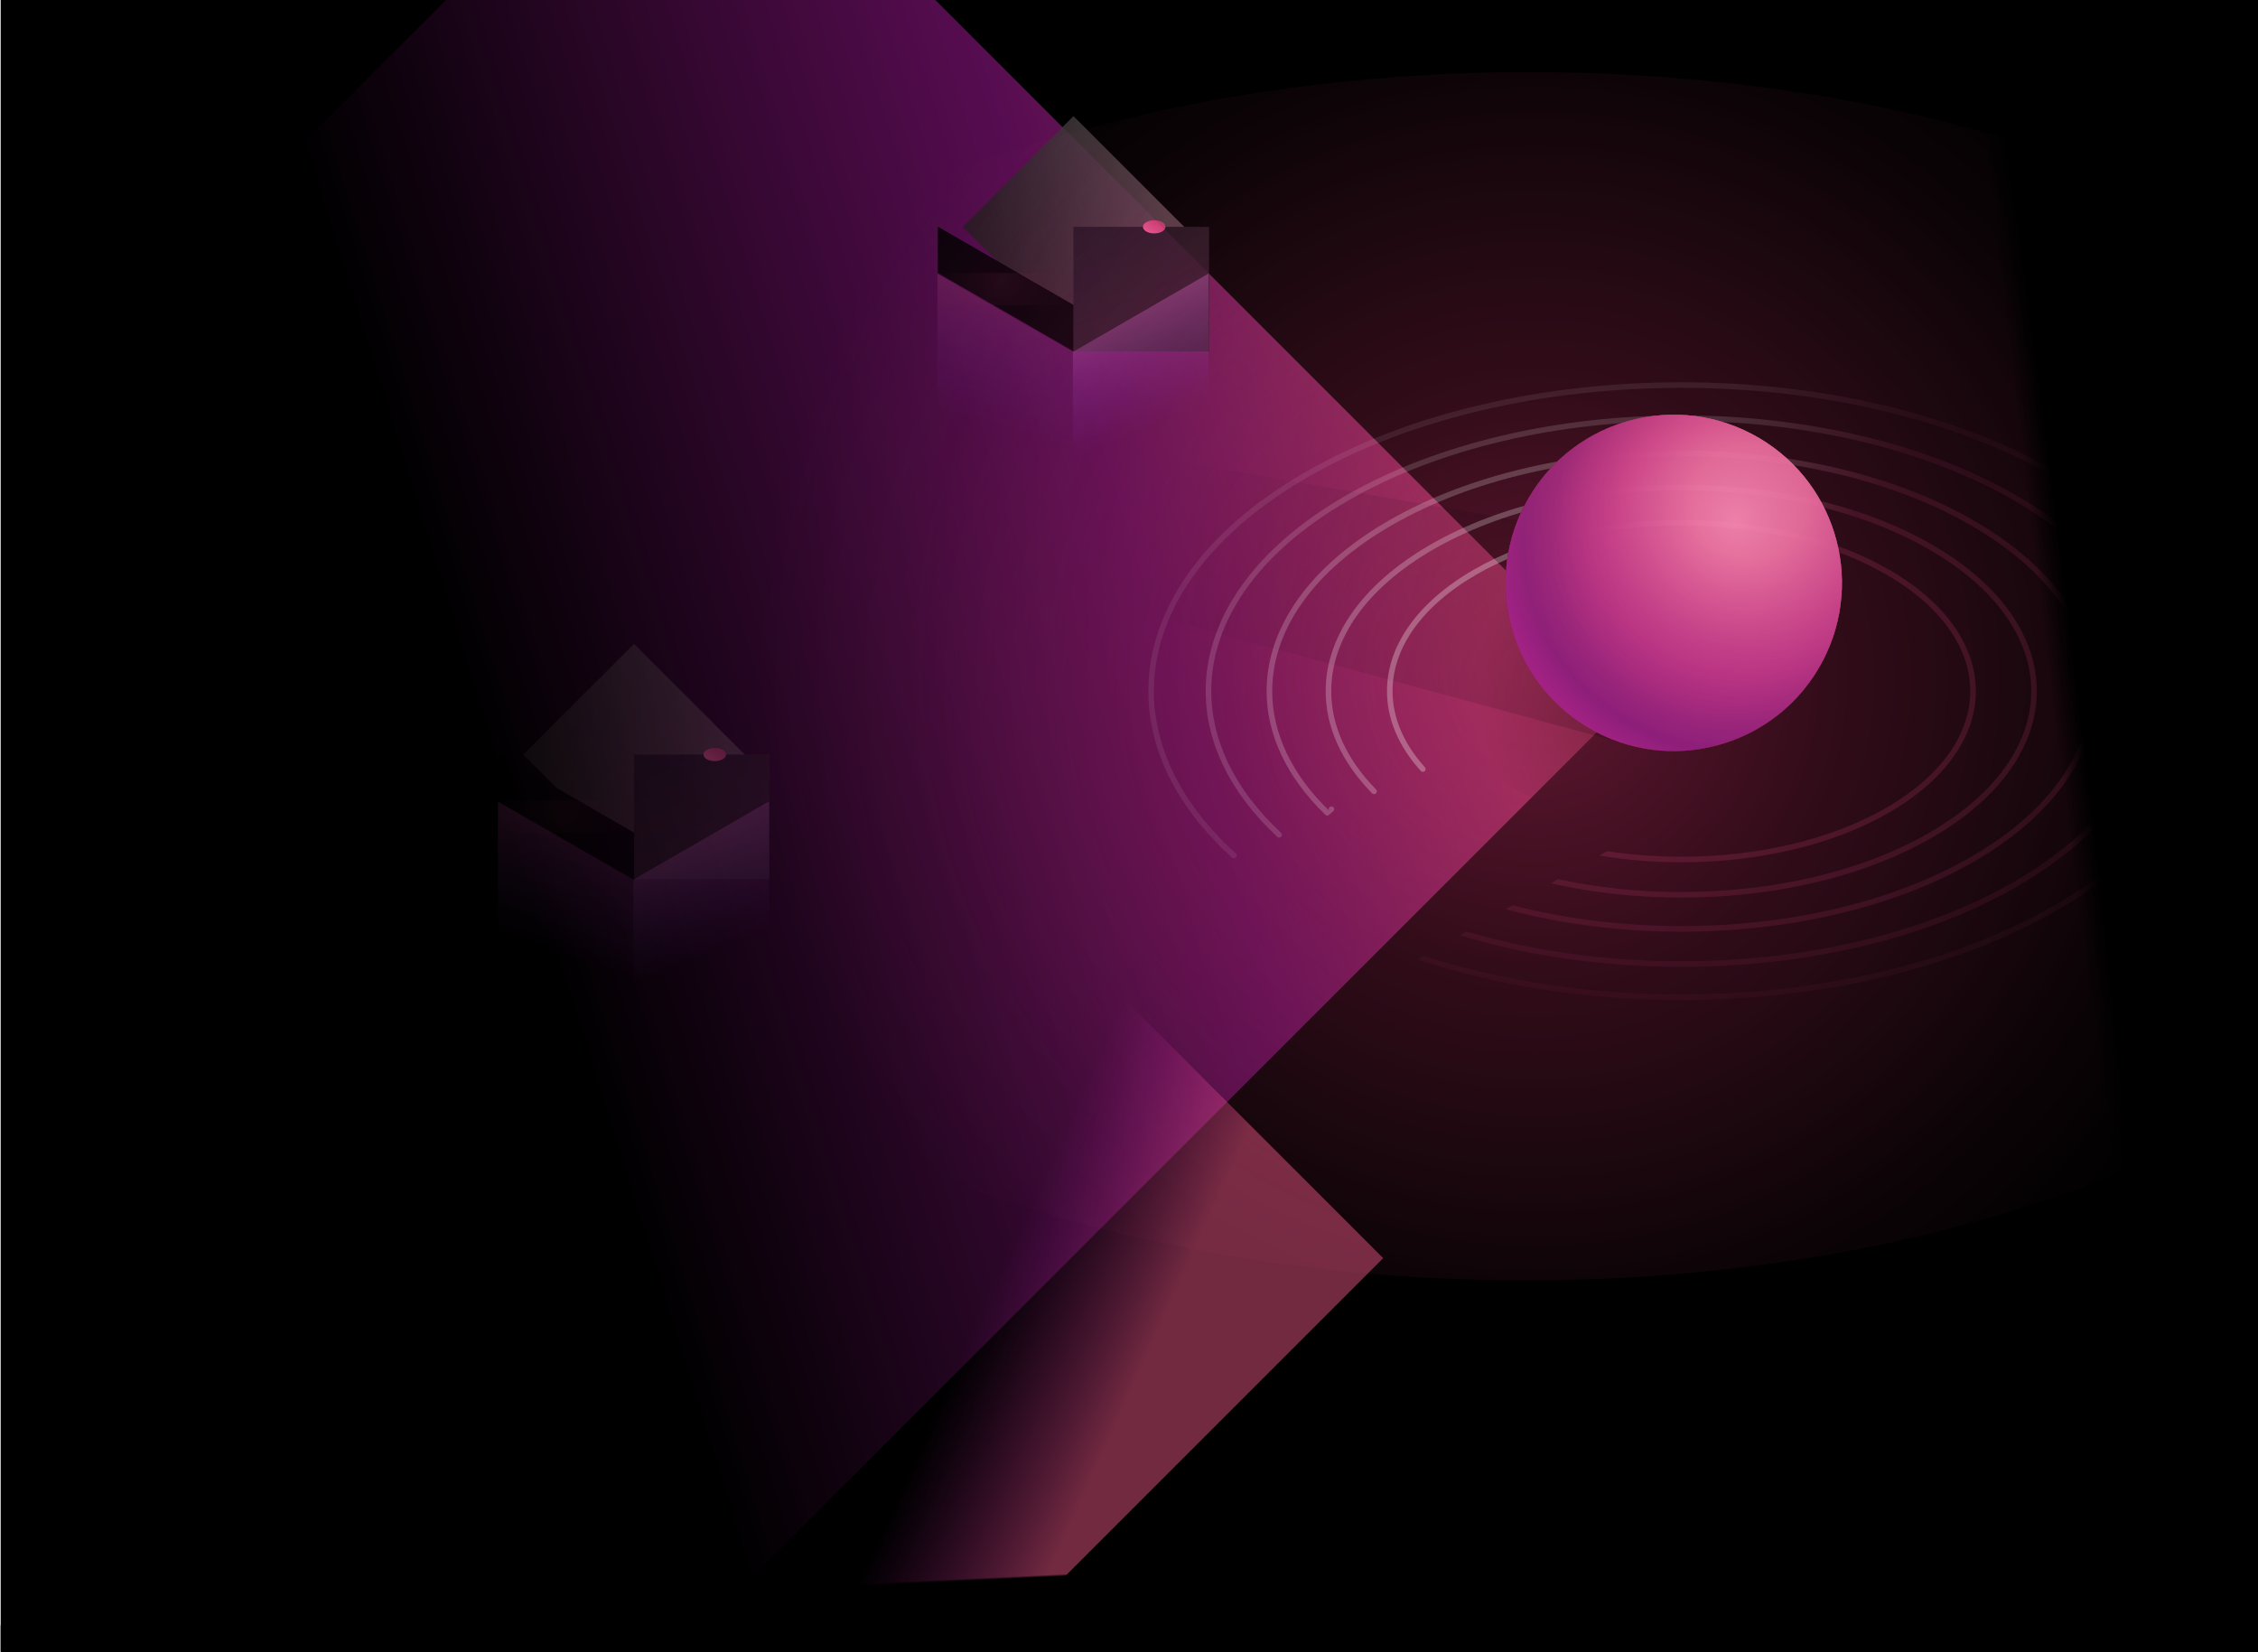
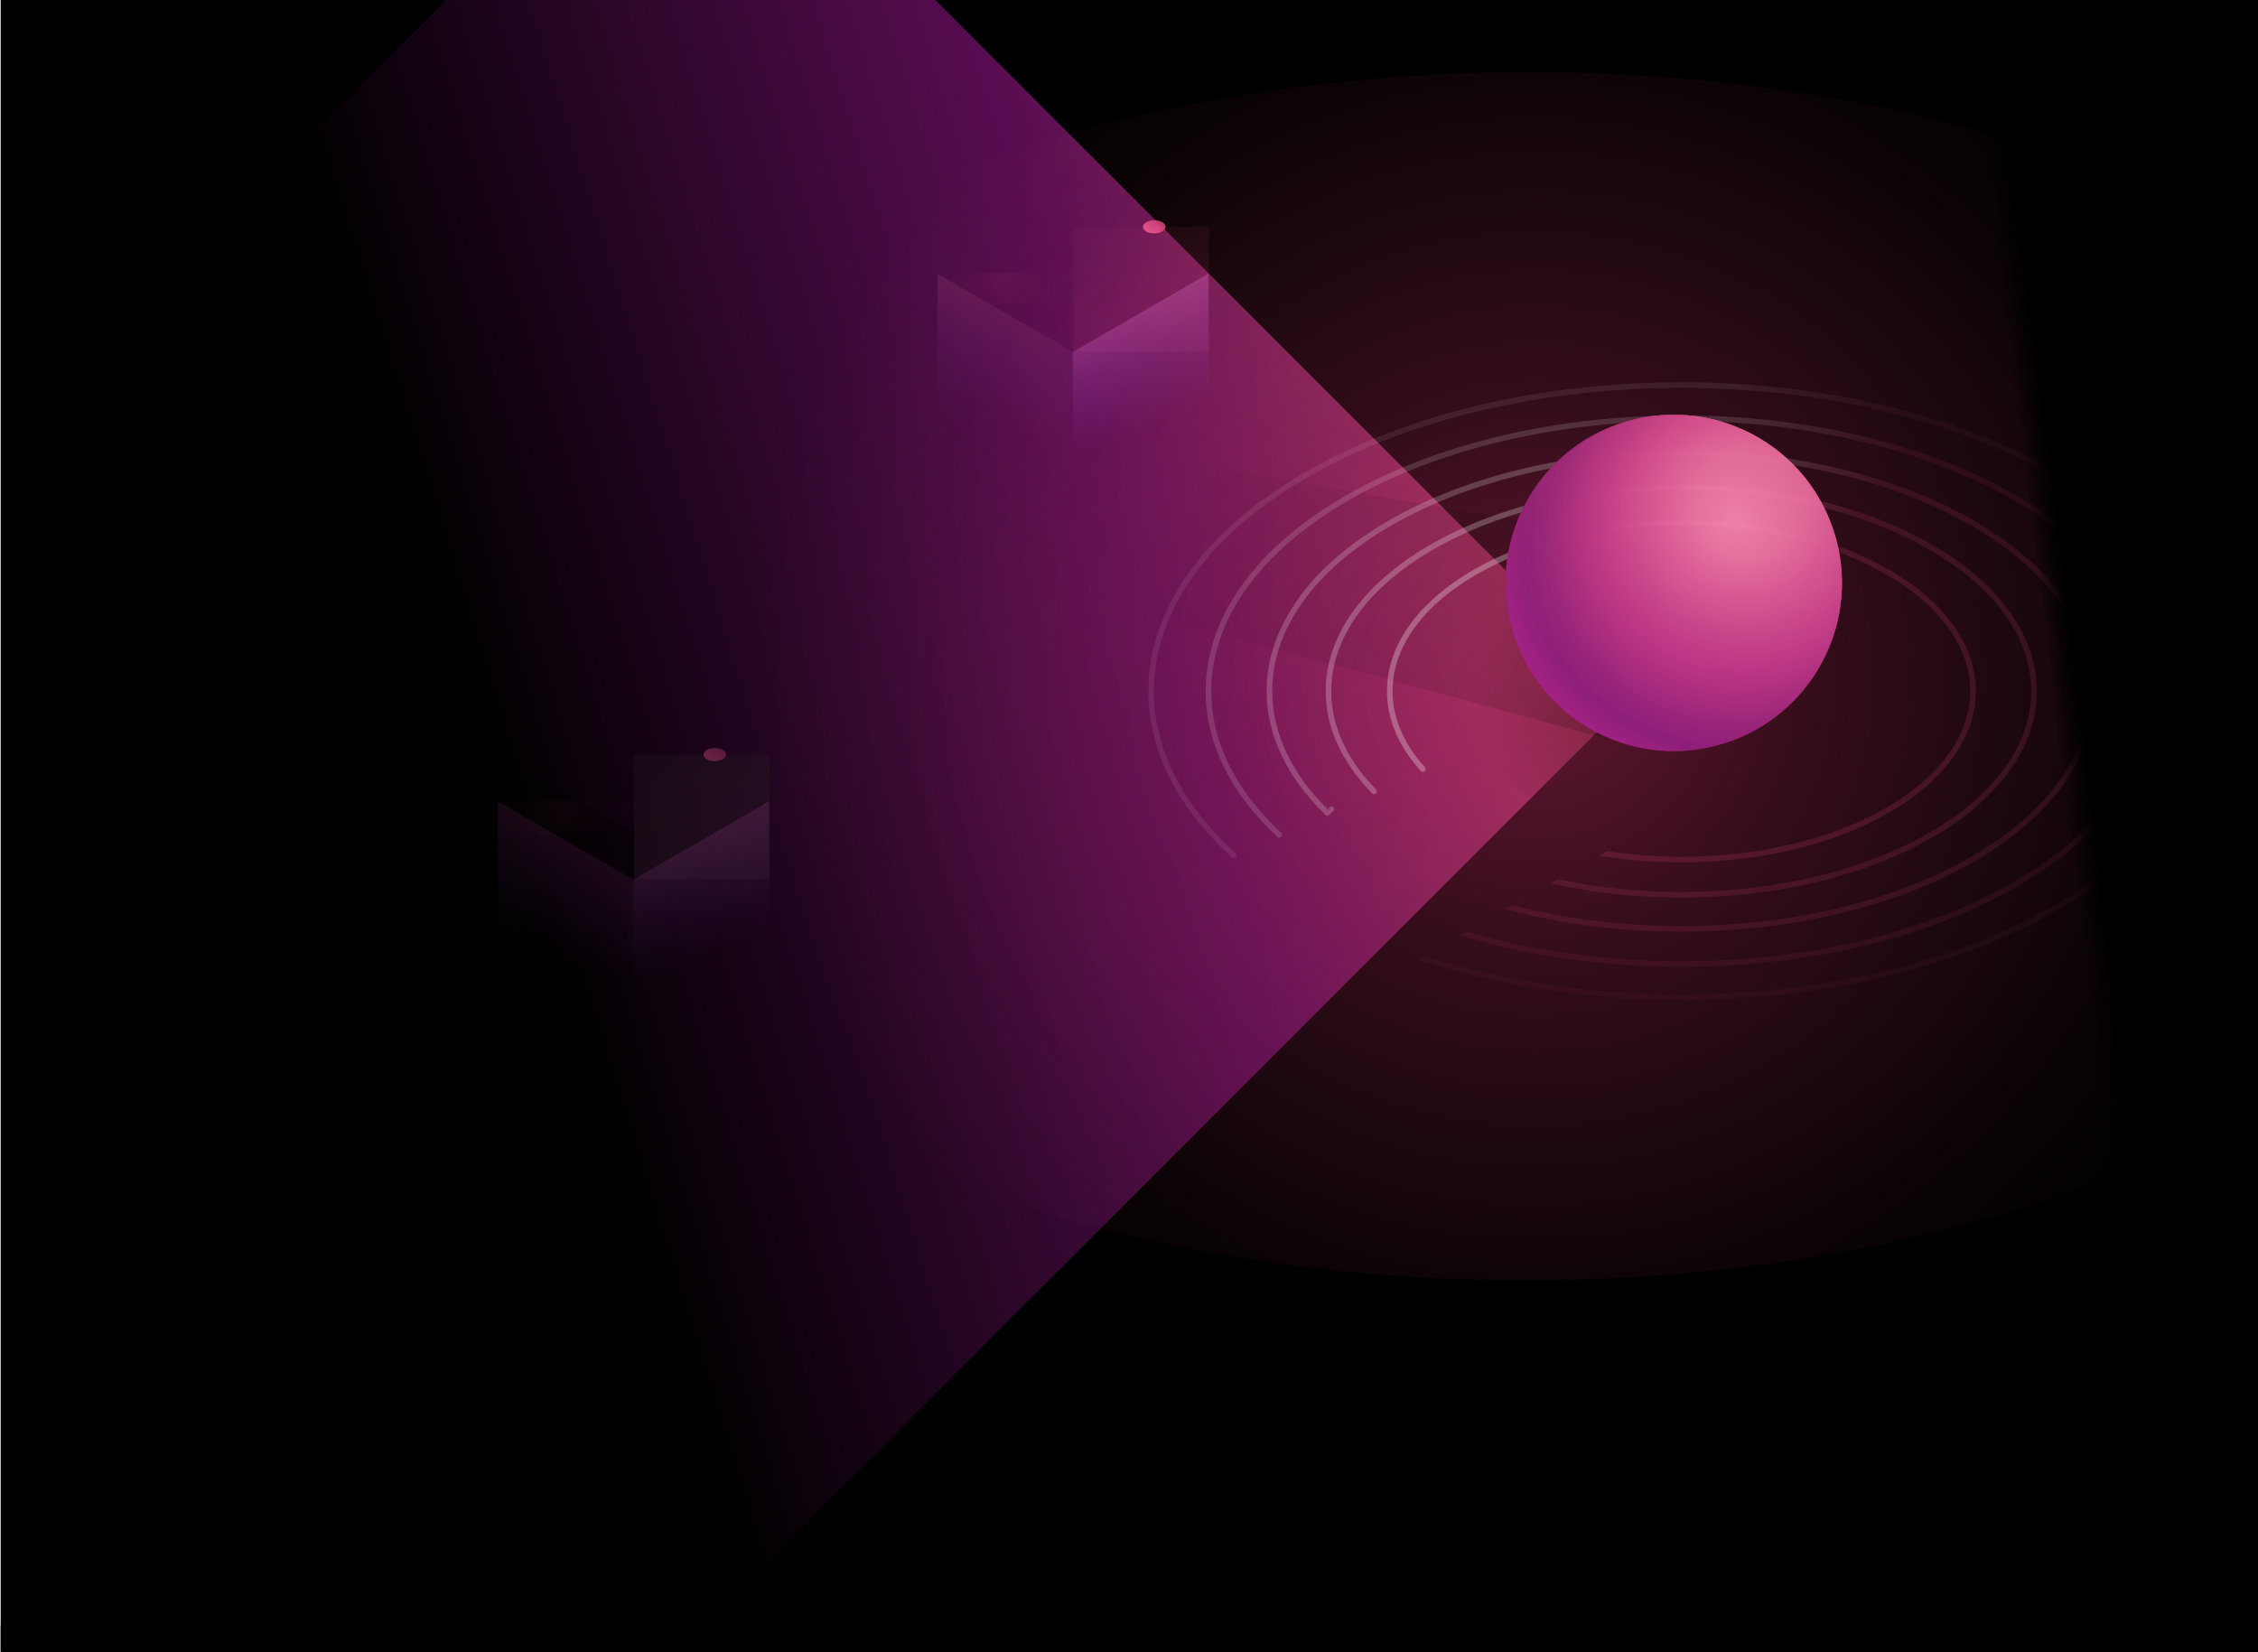
<svg xmlns="http://www.w3.org/2000/svg" width="812px" height="594px" viewBox="0 0 812 594" version="1.1">
  <defs>
    <linearGradient x1="-4.274%" y1="87.771%" x2="66.152%" y2="52.002%" id="linearGradient-1">
      <stop stop-color="#FF5E8F" stop-opacity="0.87" offset="0%" />
      <stop stop-color="#C21CB4" stop-opacity="0.64" offset="37.5%" />
      <stop stop-color="#C21CB4" stop-opacity="0" offset="100%" />
    </linearGradient>
-     <linearGradient x1="20.535%" y1="70.383%" x2="43.177%" y2="43.001%" id="linearGradient-2">
-       <stop stop-color="#FF5E8F" stop-opacity="0.64" offset="0%" />
-       <stop stop-color="#C21CB4" stop-opacity="0" offset="100%" />
-     </linearGradient>
-     <linearGradient x1="4.02%" y1="116.827%" x2="140.797%" y2="50.562%" id="linearGradient-3">
-       <stop stop-color="#4B4B4B" offset="0%" />
-       <stop stop-color="#3D3D3D" offset="23%" />
-       <stop stop-color="#212121" offset="73.2%" />
-       <stop stop-color="#161616" offset="100%" />
-     </linearGradient>
-     <linearGradient x1="64.595%" y1="98.874%" x2="118.643%" y2="-107.156%" id="linearGradient-4">
+     <radialGradient cx="53.778%" cy="80.509%" fx="53.778%" fy="80.509%" r="285.128%" gradientTransform="translate(0.537779,0.805087),scale(0.237499,1),rotate(177.555),translate(-0.537779,-0.805087)" id="radialGradient-2">
+       <stop stop-color="#DC477D" offset="0%" />
+       <stop stop-color="#000000" stop-opacity="0" offset="100%" />
+     </radialGradient>
+     <linearGradient x1="50.001%" y1="81.768%" x2="224.655%" y2="-250.918%" id="linearGradient-3">
      <stop stop-color="#DC477D" offset="0%" />
      <stop stop-color="#000000" stop-opacity="0" offset="100%" />
    </linearGradient>
-     <radialGradient cx="53.778%" cy="80.509%" fx="53.778%" fy="80.509%" r="285.128%" gradientTransform="translate(0.537779,0.805087),scale(0.237499,1),rotate(177.555),translate(-0.537779,-0.805087)" id="radialGradient-5">
-       <stop stop-color="#DC477D" offset="0%" />
-       <stop stop-color="#000000" stop-opacity="0" offset="100%" />
-     </radialGradient>
-     <linearGradient x1="57603.972%" y1="-21645.831%" x2="57856.775%" y2="-24679.811%" id="linearGradient-6">
+     <linearGradient x1="0%" y1="67.011%" x2="61.25%" y2="16.888%" id="linearGradient-4">
+       <stop stop-color="#FF6198" offset="0%" />
+       <stop stop-color="#DC477D" offset="100%" />
+     </linearGradient>
+     <linearGradient x1="52.059%" y1="-6.758%" x2="42.68%" y2="55.121%" id="linearGradient-5">
+       <stop stop-color="#7D2A52" offset="0%" />
+       <stop stop-color="#57197C" stop-opacity="0" offset="100%" />
+     </linearGradient>
+     <linearGradient x1="42.18%" y1="2.695%" x2="51.927%" y2="51.704%" id="linearGradient-6">
+       <stop stop-color="#D565AF" offset="0%" />
+       <stop stop-color="#762AC2" stop-opacity="0" offset="100%" />
+     </linearGradient>
+     <linearGradient x1="57603.972%" y1="-21645.831%" x2="57856.775%" y2="-24679.811%" id="linearGradient-7">
      <stop stop-color="#15161C" offset="1%" />
      <stop stop-color="#22252B" offset="100%" />
    </linearGradient>
-     <linearGradient x1="50.001%" y1="81.768%" x2="224.655%" y2="-250.918%" id="linearGradient-7">
-       <stop stop-color="#DC477D" offset="0%" />
-       <stop stop-color="#000000" stop-opacity="0" offset="100%" />
-     </linearGradient>
-     <linearGradient x1="0%" y1="67.011%" x2="61.25%" y2="16.888%" id="linearGradient-8">
+     <linearGradient x1="-3.50441841e-13%" y1="67.014%" x2="61.256%" y2="16.879%" id="linearGradient-8">
      <stop stop-color="#FF6198" offset="0%" />
      <stop stop-color="#DC477D" offset="100%" />
    </linearGradient>
-     <linearGradient x1="52.059%" y1="-6.758%" x2="42.68%" y2="55.121%" id="linearGradient-9">
+     <linearGradient x1="52.059%" y1="-6.758%" x2="42.679%" y2="55.121%" id="linearGradient-9">
      <stop stop-color="#7D2A52" offset="0%" />
      <stop stop-color="#57197C" stop-opacity="0" offset="100%" />
    </linearGradient>
    <linearGradient x1="42.18%" y1="2.695%" x2="51.927%" y2="51.704%" id="linearGradient-10">
      <stop stop-color="#D565AF" offset="0%" />
      <stop stop-color="#762AC2" stop-opacity="0" offset="100%" />
    </linearGradient>
-     <linearGradient x1="-3.50441841e-13%" y1="67.014%" x2="61.256%" y2="16.879%" id="linearGradient-11">
-       <stop stop-color="#FF6198" offset="0%" />
-       <stop stop-color="#DC477D" offset="100%" />
-     </linearGradient>
-     <linearGradient x1="52.059%" y1="-6.758%" x2="42.679%" y2="55.121%" id="linearGradient-12">
-       <stop stop-color="#7D2A52" offset="0%" />
-       <stop stop-color="#57197C" stop-opacity="0" offset="100%" />
-     </linearGradient>
-     <linearGradient x1="42.18%" y1="2.695%" x2="51.927%" y2="51.704%" id="linearGradient-13">
-       <stop stop-color="#D565AF" offset="0%" />
-       <stop stop-color="#762AC2" stop-opacity="0" offset="100%" />
-     </linearGradient>
-     <linearGradient x1="50.45%" y1="37.069%" x2="49.615%" y2="37.486%" id="linearGradient-14">
+     <linearGradient x1="50.45%" y1="37.069%" x2="49.615%" y2="37.486%" id="linearGradient-11">
      <stop stop-color="#000000" offset="0%" />
      <stop stop-color="#000000" stop-opacity="0" offset="100%" />
    </linearGradient>
-     <radialGradient cx="49.937%" cy="50.062%" fx="49.937%" fy="50.062%" r="85.727%" gradientTransform="translate(0.49937,0.500621),scale(0.575758,1),rotate(145.606),translate(-0.49937,-0.500621)" id="radialGradient-15">
+     <radialGradient cx="49.937%" cy="50.062%" fx="49.937%" fy="50.062%" r="85.727%" gradientTransform="translate(0.49937,0.500621),scale(0.575758,1),rotate(145.606),translate(-0.49937,-0.500621)" id="radialGradient-12">
      <stop stop-color="#000000" stop-opacity="0.8" offset="0%" />
      <stop stop-color="#000000" stop-opacity="0.4" offset="36.5%" />
      <stop stop-color="#000000" stop-opacity="0" offset="84.4%" />
    </radialGradient>
-     <radialGradient cx="50.4%" cy="50.235%" fx="50.4%" fy="50.235%" r="86.187%" gradientTransform="translate(0.504002,0.50235),scale(0.577343,1),rotate(-0.999999),translate(-0.504002,-0.50235)" id="radialGradient-16">
+     <radialGradient cx="50.4%" cy="50.235%" fx="50.4%" fy="50.235%" r="86.187%" gradientTransform="translate(0.504002,0.50235),scale(0.577343,1),rotate(-0.999999),translate(-0.504002,-0.50235)" id="radialGradient-13">
      <stop stop-color="#CA3066" stop-opacity="0.8" offset="0%" />
      <stop stop-color="#CA3066" stop-opacity="0.4" offset="29%" />
      <stop stop-color="#D63F75" stop-opacity="0.09" offset="60%" />
      <stop stop-color="#DC477D" stop-opacity="0" offset="75%" />
    </radialGradient>
-     <linearGradient x1="97.684%" y1="53.188%" x2="4.242%" y2="43.608%" id="linearGradient-17">
+     <linearGradient x1="97.684%" y1="53.188%" x2="4.242%" y2="43.608%" id="linearGradient-14">
      <stop stop-color="#000000" stop-opacity="0.15" offset="0%" />
      <stop stop-color="#000000" stop-opacity="0" offset="54%" />
    </linearGradient>
-     <linearGradient x1="32.727%" y1="40.86%" x2="50.687%" y2="50.363%" id="linearGradient-18">
+     <linearGradient x1="32.727%" y1="40.86%" x2="50.687%" y2="50.363%" id="linearGradient-15">
      <stop stop-color="#FFFFFF" stop-opacity="0.4" offset="0%" />
      <stop stop-color="#DC477D" stop-opacity="0.26" offset="100%" />
    </linearGradient>
-     <linearGradient x1="32.726%" y1="40.856%" x2="50.688%" y2="50.363%" id="linearGradient-19">
+     <linearGradient x1="32.726%" y1="40.856%" x2="50.688%" y2="50.363%" id="linearGradient-16">
      <stop stop-color="#FFFFFF" stop-opacity="0.4" offset="0%" />
      <stop stop-color="#DC477D" stop-opacity="0.26" offset="100%" />
    </linearGradient>
-     <linearGradient x1="32.729%" y1="40.845%" x2="50.692%" y2="50.36%" id="linearGradient-20">
+     <linearGradient x1="32.729%" y1="40.845%" x2="50.692%" y2="50.36%" id="linearGradient-17">
      <stop stop-color="#FFFFFF" stop-opacity="0.4" offset="0%" />
      <stop stop-color="#DC477D" stop-opacity="0.26" offset="100%" />
    </linearGradient>
-     <linearGradient x1="32.736%" y1="40.829%" x2="50.704%" y2="50.355%" id="linearGradient-21">
+     <linearGradient x1="32.736%" y1="40.829%" x2="50.704%" y2="50.355%" id="linearGradient-18">
      <stop stop-color="#FFFFFF" stop-opacity="0.4" offset="0%" />
      <stop stop-color="#DC477D" stop-opacity="0.26" offset="100%" />
    </linearGradient>
-     <linearGradient x1="32.759%" y1="40.795%" x2="50.732%" y2="50.335%" id="linearGradient-22">
+     <linearGradient x1="32.759%" y1="40.795%" x2="50.732%" y2="50.335%" id="linearGradient-19">
      <stop stop-color="#FFFFFF" stop-opacity="0.4" offset="0%" />
      <stop stop-color="#DC477D" stop-opacity="0.26" offset="100%" />
    </linearGradient>
-     <radialGradient cx="72.558%" cy="26.709%" fx="72.558%" fy="26.709%" r="75.51%" id="radialGradient-23">
+     <radialGradient cx="72.558%" cy="26.709%" fx="72.558%" fy="26.709%" r="75.51%" id="radialGradient-20">
      <stop stop-color="#DC477D" stop-opacity="0.4" offset="14%" />
      <stop stop-color="#8A143F" offset="75%" />
    </radialGradient>
-     <radialGradient cx="68.461%" cy="30.967%" fx="68.461%" fy="30.967%" r="41.012%" id="radialGradient-24">
+     <radialGradient cx="68.461%" cy="30.967%" fx="68.461%" fy="30.967%" r="41.012%" id="radialGradient-21">
      <stop stop-color="#F98DB4" offset="0%" />
      <stop stop-color="#DC477D" stop-opacity="0" offset="97%" />
    </radialGradient>
-     <radialGradient cx="67.656%" cy="37.473%" fx="67.656%" fy="37.473%" r="74.369%" id="radialGradient-25">
+     <radialGradient cx="67.656%" cy="37.473%" fx="67.656%" fy="37.473%" r="74.369%" id="radialGradient-22">
      <stop stop-color="#DC477D" stop-opacity="0" offset="0%" />
      <stop stop-color="#CA3066" stop-opacity="0" offset="39%" />
      <stop stop-color="#64112F" offset="73%" />
      <stop stop-color="#500B24" offset="84%" />
      <stop stop-color="#6C0E30" stop-opacity="0.17" offset="97%" />
    </radialGradient>
-     <radialGradient cx="72.845%" cy="25.486%" fx="72.845%" fy="25.486%" r="76.354%" id="radialGradient-26">
+     <radialGradient cx="72.845%" cy="25.486%" fx="72.845%" fy="25.486%" r="76.354%" id="radialGradient-23">
      <stop stop-color="#D1EBFF" offset="22%" />
      <stop stop-color="#CA3066" offset="100%" />
    </radialGradient>
-     <radialGradient cx="72.551%" cy="26.71%" fx="72.551%" fy="26.71%" r="75.51%" id="radialGradient-27">
+     <radialGradient cx="72.551%" cy="26.71%" fx="72.551%" fy="26.71%" r="75.51%" id="radialGradient-24">
      <stop stop-color="#DC477D" stop-opacity="0.4" offset="14%" />
      <stop stop-color="#8A143F" offset="75%" />
    </radialGradient>
-     <radialGradient cx="68.461%" cy="30.967%" fx="68.461%" fy="30.967%" r="41.012%" id="radialGradient-28">
+     <radialGradient cx="68.461%" cy="30.967%" fx="68.461%" fy="30.967%" r="41.012%" id="radialGradient-25">
      <stop stop-color="#F9BFD4" offset="0%" />
      <stop stop-color="#DC477D" stop-opacity="0" offset="97%" />
    </radialGradient>
-     <radialGradient cx="67.648%" cy="37.473%" fx="67.648%" fy="37.473%" r="74.369%" id="radialGradient-29">
+     <radialGradient cx="67.648%" cy="37.473%" fx="67.648%" fy="37.473%" r="74.369%" id="radialGradient-26">
      <stop stop-color="#DC477D" stop-opacity="0" offset="0%" />
      <stop stop-color="#CA3066" stop-opacity="0" offset="39%" />
      <stop stop-color="#64112F" offset="73%" />
      <stop stop-color="#500B24" offset="84%" />
      <stop stop-color="#6C0E30" stop-opacity="0.17" offset="97%" />
    </radialGradient>
-     <radialGradient cx="72.845%" cy="25.486%" fx="72.845%" fy="25.486%" r="76.354%" id="radialGradient-30">
+     <radialGradient cx="72.845%" cy="25.486%" fx="72.845%" fy="25.486%" r="76.354%" id="radialGradient-27">
      <stop stop-color="#FE689E" offset="22%" />
      <stop stop-color="#BE30CA" offset="100%" />
    </radialGradient>
-     <linearGradient x1="52.979%" y1="37.069%" x2="47.516%" y2="39.8%" id="linearGradient-31">
+     <linearGradient x1="52.979%" y1="37.069%" x2="47.516%" y2="39.8%" id="linearGradient-28">
      <stop stop-color="#000000" offset="0%" />
      <stop stop-color="#000000" stop-opacity="0" offset="100%" />
    </linearGradient>
  </defs>
  <g id="huricanedb-ground" stroke="none" stroke-width="1" fill="none" fill-rule="evenodd">
    <g id="hurricanedb" transform="translate(-105, -88)">
      <polygon id="Path" fill="#000000" fill-rule="nonzero" points="105.242 87.859 917.242 87.859 917.242 681.859 105.242 681.859" />
      <polygon id="Path" fill-opacity="0.7" fill="url(#linearGradient-1)" fill-rule="nonzero" transform="translate(345.9862, 345.9862) scale(-1, 1) rotate(45) translate(-345.9862, -345.9862) " points="96.114 106.56 595.859 106.56 595.859 585.412 96.114 585.412" />
-       <polygon id="Path" fill-opacity="0.7" fill="url(#linearGradient-2)" fill-rule="nonzero" transform="translate(440.0328, 601.8155) scale(-1, 1) rotate(45) translate(-440.0328, -601.8155) " points="281.813 530.403 598.252 530.403 598.252 673.228 281.813 673.228" />
      <g id="Group" opacity="0.85" transform="translate(442.326, 129.769)" fill-rule="nonzero">
-         <polygon id="Path" fill="url(#linearGradient-3)" transform="translate(48.7012, 39.80249) scale(-1, 1) rotate(45) translate(-48.7012, -39.80249) " points="20.557 11.658 76.846 11.658 76.846 67.947 20.557 67.947" />
-         <polygon id="Path" fill-opacity="0.16" fill="url(#linearGradient-4)" transform="translate(48.7012, 39.80249) scale(-1, 1) rotate(45) translate(-48.7012, -39.80249) " points="20.557 11.658 76.846 11.658 76.846 67.947 20.557 67.947" />
-         <polygon id="Path" fill="#000000" points="48.701 67.947 0.001 39.83 0.001 56.38 48.701 84.498" />
-         <polygon id="Path" fill="#000000" points="48.701 67.947 0.001 39.83 0.001 56.38 48.701 84.498" />
-         <polygon id="Path" fill-opacity="0.1" fill="url(#radialGradient-5)" transform="translate(24.3506, 62.16374) scale(-1, -1) translate(-24.3506, -62.16374) " points="5.68434189e-14 56.38 48.701 56.38 48.701 67.947 5.68434189e-14 67.947" />
-         <polygon id="Path" fill="url(#linearGradient-6)" transform="translate(73.07522, 62.19424) scale(-1, 1) translate(-73.07522, -62.19424) " points="48.701 39.803 97.449 39.803 97.449 84.585 48.701 84.585" />
-         <polygon id="Path" fill-opacity="0.12" fill="url(#linearGradient-7)" transform="translate(73.07522, 62.19424) scale(-1, 1) translate(-73.07522, -62.19424) " points="48.701 39.803 97.449 39.803 97.449 84.585 48.701 84.585" />
-         <path d="M80.613,38.127 C82.197,39.051 82.197,40.549 80.613,41.472 C79.03,42.396 76.462,42.396 74.878,41.472 C73.294,40.549 73.294,39.051 74.878,38.127 C76.462,37.203 79.03,37.203 80.613,38.127 Z" id="Path" fill="url(#linearGradient-8)" />
+         <polygon id="Path" fill-opacity="0.1" fill="url(#radialGradient-2)" transform="translate(24.3506, 62.16374) scale(-1, -1) translate(-24.3506, -62.16374) " points="0 56.38 48.701 56.38 48.701 67.947 0 67.947" />
+         <polygon id="Path" fill-opacity="0.12" fill="url(#linearGradient-3)" transform="translate(73.07522, 62.19424) scale(-1, 1) translate(-73.07522, -62.19424) " points="48.701 39.803 97.449 39.803 97.449 84.585 48.701 84.585" />
+         <path d="M80.613,38.127 C82.197,39.051 82.197,40.549 80.613,41.472 C79.03,42.396 76.462,42.396 74.878,41.472 C73.294,40.549 73.294,39.051 74.878,38.127 C76.462,37.203 79.03,37.203 80.613,38.127 Z" id="Path" fill="url(#linearGradient-4)" />
      </g>
-       <polygon id="Path" fill-opacity="0.7" fill="url(#linearGradient-9)" fill-rule="nonzero" points="490.853 214.63 442.08 186.47 442.08 258.335 490.853 286.495" />
-       <polygon id="Path" fill-opacity="0.55" fill="url(#linearGradient-10)" fill-rule="nonzero" points="490.823 214.547 539.596 186.388 539.596 266.693 490.823 294.852" />
+       <polygon id="Path" fill-opacity="0.7" fill="url(#linearGradient-5)" fill-rule="nonzero" points="490.853 214.63 442.08 186.47 442.08 258.335 490.853 286.495" />
+       <polygon id="Path" fill-opacity="0.55" fill="url(#linearGradient-6)" fill-rule="nonzero" points="490.823 214.547 539.596 186.388 539.596 266.693 490.823 294.852" />
      <g id="Group" opacity="0.4" transform="translate(284.0552, 319.537)" fill-rule="nonzero">
-         <g opacity="0.85" transform="translate(0.245803, -0)" id="Path">
-           <polygon fill="url(#linearGradient-3)" transform="translate(48.7012, 39.80249) scale(-1, 1) rotate(45) translate(-48.7012, -39.80249) " points="20.557 11.658 76.846 11.658 76.846 67.947 20.557 67.947" />
-           <polygon fill-opacity="0.16" fill="url(#linearGradient-4)" transform="translate(48.7012, 39.80249) scale(-1, 1) rotate(45) translate(-48.7012, -39.80249) " points="20.557 11.658 76.846 11.658 76.846 67.947 20.557 67.947" />
+         <g opacity="0.85" transform="translate(0.245803, 0)" id="Path">
          <polygon fill="#000000" points="48.701 67.947 0.001 39.83 0.001 56.38 48.701 84.498" />
          <polygon fill="#000000" points="48.701 67.947 0.001 39.83 0.001 56.38 48.701 84.498" />
-           <polygon fill-opacity="0.1" fill="url(#radialGradient-5)" transform="translate(24.3506, 62.16374) scale(-1, -1) translate(-24.3506, -62.16374) " points="-2.84217094e-14 56.38 48.701 56.38 48.701 67.947 -2.84217094e-14 67.947" />
-           <polygon fill="url(#linearGradient-6)" transform="translate(73.07522, 62.19424) scale(-1, 1) translate(-73.07522, -62.19424) " points="48.701 39.803 97.449 39.803 97.449 84.585 48.701 84.585" />
-           <polygon fill-opacity="0.12" fill="url(#linearGradient-7)" transform="translate(73.07522, 62.19424) scale(-1, 1) translate(-73.07522, -62.19424) " points="48.701 39.803 97.449 39.803 97.449 84.585 48.701 84.585" />
-           <path d="M80.613,38.127 C82.196,39.051 82.196,40.549 80.613,41.473 C79.029,42.396 76.461,42.396 74.878,41.473 C73.294,40.549 73.294,39.051 74.878,38.127 C76.461,37.203 79.029,37.203 80.613,38.127 Z" fill="url(#linearGradient-11)" />
+           <polygon fill-opacity="0.1" fill="url(#radialGradient-2)" transform="translate(24.3506, 62.16374) scale(-1, -1) translate(-24.3506, -62.16374) " points="0 56.38 48.701 56.38 48.701 67.947 0 67.947" />
+           <polygon fill="url(#linearGradient-7)" transform="translate(73.07522, 62.19424) scale(-1, 1) translate(-73.07522, -62.19424) " points="48.701 39.803 97.449 39.803 97.449 84.585 48.701 84.585" />
+           <polygon fill-opacity="0.12" fill="url(#linearGradient-3)" transform="translate(73.07522, 62.19424) scale(-1, 1) translate(-73.07522, -62.19424) " points="48.701 39.803 97.449 39.803 97.449 84.585 48.701 84.585" />
+           <path d="M80.613,38.127 C82.196,39.051 82.196,40.549 80.613,41.473 C79.029,42.396 76.461,42.396 74.878,41.473 C73.294,40.549 73.294,39.051 74.878,38.127 C76.461,37.203 79.029,37.203 80.613,38.127 Z" fill="url(#linearGradient-8)" />
        </g>
-         <polygon id="Path" fill-opacity="0.7" fill="url(#linearGradient-12)" points="48.773 84.861 2.84217094e-14 56.701 2.84217094e-14 128.567 48.773 156.726 48.773 84.861" />
-         <polygon id="Path" fill-opacity="0.55" fill="url(#linearGradient-13)" points="48.743 84.779 97.516 56.619 97.516 136.924 48.743 165.083" />
+         <polygon id="Path" fill-opacity="0.7" fill="url(#linearGradient-9)" points="48.773 84.861 0 56.701 0 128.567 48.773 156.726 48.773 84.861" />
+         <polygon id="Path" fill-opacity="0.55" fill="url(#linearGradient-10)" points="48.743 84.779 97.516 56.619 97.516 136.924 48.743 165.083" />
      </g>
-       <polygon id="Path" fill="url(#linearGradient-14)" fill-rule="nonzero" transform="translate(511.2422, 648.359) rotate(90) translate(-511.2422, -648.359) " points="472.742 242.359 549.742 242.359 549.742 1054.359 472.742 1054.359" />
-       <path d="M646.457,302.801 C614.211,321.368 614.164,351.443 646.354,369.976 C678.544,388.51 730.78,388.483 763.027,369.917 C795.273,351.35 795.32,321.275 763.13,302.742 C730.94,284.208 678.704,284.235 646.457,302.801 L646.457,302.801 Z" id="Path" fill="url(#radialGradient-15)" fill-rule="nonzero" />
-       <path d="M654.594,548.408 C862.397,548.08 1030.701,450.559 1030.512,330.586 C1030.324,210.613 861.714,113.621 653.912,113.946 C446.109,114.274 277.805,211.795 277.993,331.768 C278.182,451.741 446.792,548.733 654.594,548.408 Z" id="Path" fill-opacity="0.6" fill="url(#radialGradient-16)" fill-rule="nonzero" />
-       <polygon id="Path" fill="url(#linearGradient-17)" fill-rule="nonzero" points="386.872 273.409 339.922 221.409 704.352 284.369 694.262 356.769 386.882 273.409" />
-       <path d="M844.912,257.839 C807.502,236.239 758.522,225.469 709.602,225.469 C660.682,225.469 611.712,236.239 574.292,257.839 C536.882,279.439 517.952,307.879 517.952,336.529 C517.952,357.449 528.042,378.259 548.052,396.369 C548.352,396.639 548.782,396.709 549.142,396.539 C549.792,396.239 549.922,395.369 549.392,394.889 C529.702,377.069 519.942,356.739 519.942,336.529 C519.942,308.849 538.242,280.959 575.282,259.569 C612.322,238.189 660.932,227.469 709.592,227.469 C758.252,227.469 806.862,238.189 843.902,259.569 C880.942,280.959 899.242,308.849 899.242,336.529 C899.242,364.209 880.952,392.099 843.902,413.489 C806.862,434.869 758.252,445.589 709.592,445.589 C677.632,445.589 645.702,440.969 617.052,431.739 L614.712,433.079 C644.032,442.759 676.822,447.589 709.592,447.589 C758.512,447.589 807.482,436.819 844.902,415.219 C882.312,393.619 901.242,365.179 901.242,336.529 C901.242,307.879 882.312,279.429 844.902,257.839 L844.912,257.839 L844.912,257.839 Z" id="Path" fill="url(#linearGradient-18)" opacity="0.2" />
-       <path d="M565.412,389.099 C565.042,389.269 564.602,389.199 564.302,388.919 C547.202,372.999 538.572,354.819 538.572,336.529 C538.572,310.929 555.492,285.529 588.872,266.259 C622.262,246.979 665.952,237.379 709.592,237.379 C753.232,237.379 796.932,246.989 830.322,266.259 C863.702,285.529 880.622,310.929 880.622,336.529 C880.622,362.129 863.702,387.529 830.322,406.799 C796.932,426.069 753.242,435.679 709.592,435.679 C682.232,435.679 654.842,431.899 629.992,424.329 L632.382,422.959 C656.532,430.099 683.052,433.679 709.592,433.679 C752.972,433.679 796.302,424.119 829.322,405.059 C862.342,385.999 878.622,361.159 878.622,336.519 C878.622,311.879 862.342,287.039 829.322,267.979 C796.312,248.919 752.982,239.359 709.592,239.359 C666.202,239.359 622.882,248.919 589.872,267.979 C556.852,287.039 540.572,311.879 540.572,336.519 C540.572,354.119 548.882,371.829 565.662,387.449 C566.182,387.939 566.052,388.789 565.402,389.089 L565.412,389.099 L565.412,389.099 Z" id="Path" fill="url(#linearGradient-19)" opacity="0.35" />
-       <path d="M582.722,381.179 C582.342,381.349 581.902,381.269 581.602,380.989 C567.582,367.409 560.492,352.019 560.492,336.529 C560.492,314.169 575.272,292.009 604.372,275.209 C633.482,258.409 671.562,250.029 709.602,250.029 C747.642,250.029 785.722,258.399 814.822,275.209 C843.922,292.009 858.702,314.169 858.702,336.529 C858.702,358.889 843.922,381.049 814.822,397.849 C785.712,414.649 747.632,423.029 709.602,423.029 C688.012,423.029 666.412,420.329 646.442,414.929 L648.912,413.519 C668.142,418.529 688.862,421.029 709.602,421.029 C747.372,421.029 785.092,412.709 813.822,396.119 C842.562,379.529 856.702,357.929 856.702,336.529 C856.702,315.129 842.562,293.529 813.822,276.939 C785.092,260.349 747.372,252.029 709.602,252.029 C671.832,252.029 634.112,260.349 605.372,276.939 C576.632,293.529 562.492,315.129 562.492,336.529 C562.492,351.349 569.272,366.269 582.992,379.549 C582.703,379.138 582.768,378.575 583.144,378.241 C583.519,377.906 584.085,377.906 584.461,378.241 C584.836,378.575 584.901,379.138 584.612,379.549 L584.612,379.559 L582.722,381.179 Z" id="Path" fill="url(#linearGradient-20)" opacity="0.5" />
-       <path d="M599.542,373.479 C599.162,373.659 598.702,373.569 598.402,373.269 C587.332,361.969 581.722,349.299 581.722,336.529 C581.722,317.299 594.423,298.279 619.383,283.869 C644.343,269.459 676.992,262.279 709.592,262.279 C742.192,262.279 774.842,269.459 799.802,283.869 C824.752,298.279 837.462,317.299 837.462,336.529 C837.462,355.759 824.762,374.779 799.802,389.179 C774.842,403.589 742.192,410.769 709.592,410.769 C693.672,410.769 677.733,409.059 662.693,405.629 L665.273,404.149 C679.523,407.229 694.552,408.769 709.592,408.769 C741.932,408.769 774.212,401.649 798.802,387.449 C823.392,373.249 835.462,354.789 835.462,336.529 C835.462,318.269 823.392,299.799 798.802,285.609 C774.212,271.419 741.932,264.289 709.592,264.289 C677.252,264.289 644.973,271.409 620.383,285.609 C595.793,299.809 583.722,318.269 583.722,336.529 C583.722,348.659 589.043,360.879 599.823,371.869 C600.313,372.369 600.162,373.189 599.532,373.479 L599.542,373.479 L599.542,373.479 Z" id="Path" fill="url(#linearGradient-21)" opacity="0.6" />
-       <path d="M617.082,365.459 C616.682,365.639 616.212,365.539 615.912,365.219 C607.862,356.319 603.772,346.459 603.772,336.529 C603.772,320.549 614.332,304.779 634.992,292.849 C655.652,280.919 682.682,274.979 709.652,274.979 C736.622,274.979 763.642,280.919 784.312,292.849 C804.972,304.779 815.532,320.549 815.532,336.529 C815.532,352.509 804.972,368.279 784.312,380.209 C763.642,392.139 736.622,398.079 709.652,398.079 C699.712,398.079 689.762,397.269 680.132,395.659 L682.902,394.079 C691.652,395.409 700.652,396.079 709.652,396.079 C736.362,396.079 763.022,390.189 783.312,378.479 C803.612,366.759 813.532,351.549 813.532,336.529 C813.532,321.509 803.612,306.299 783.312,294.579 C763.022,282.869 736.362,276.979 709.652,276.979 C682.942,276.979 656.282,282.869 635.992,294.579 C615.692,306.299 605.772,321.509 605.772,336.529 C605.772,345.859 609.612,355.279 617.392,363.879 C617.842,364.379 617.692,365.179 617.082,365.459 Z" id="Path" fill="url(#linearGradient-22)" opacity="0.7" />
-       <path d="M734.952,244.039 C705.362,228.549 668.822,239.969 653.332,269.559 C637.842,299.149 649.262,335.689 678.852,351.179 C708.442,366.669 744.982,355.249 760.472,325.659 C775.962,296.069 764.542,259.529 734.952,244.039 L734.952,244.039 Z" id="Path" fill-opacity="0.8" fill="url(#radialGradient-23)" fill-rule="nonzero" />
-       <path d="M734.952,244.039 C705.362,228.549 668.822,239.969 653.332,269.559 C637.842,299.149 649.262,335.689 678.852,351.179 C708.442,366.669 744.982,355.249 760.472,325.659 C775.962,296.069 764.542,259.529 734.952,244.039 L734.952,244.039 Z" id="Path" fill-opacity="0.3" fill="url(#radialGradient-24)" fill-rule="nonzero" />
-       <path d="M734.952,244.039 C705.362,228.549 668.822,239.969 653.332,269.559 C637.842,299.149 649.262,335.689 678.852,351.179 C708.442,366.669 744.982,355.249 760.472,325.659 C775.962,296.069 764.542,259.529 734.952,244.039 L734.952,244.039 Z" id="Path" fill-opacity="0.7" fill="url(#radialGradient-25)" fill-rule="nonzero" />
-       <path d="M734.952,244.039 C705.362,228.549 668.822,239.969 653.332,269.559 C637.842,299.149 649.262,335.689 678.852,351.179 C708.442,366.669 744.982,355.249 760.472,325.659 C775.962,296.069 764.542,259.529 734.952,244.039 L734.952,244.039 Z" id="Path" fill-opacity="0.4" fill="url(#radialGradient-26)" fill-rule="nonzero" />
-       <path d="M734.952,244.039 C705.362,228.549 668.822,239.969 653.332,269.559 C637.842,299.149 649.262,335.689 678.852,351.179 C708.442,366.669 744.982,355.249 760.472,325.659 C775.962,296.069 764.542,259.529 734.952,244.039 L734.952,244.039 Z" id="Path" fill-opacity="0.8" fill="url(#radialGradient-27)" fill-rule="nonzero" />
-       <path d="M734.952,244.039 C705.362,228.549 668.822,239.969 653.332,269.559 C637.842,299.149 649.262,335.689 678.852,351.179 C708.442,366.669 744.982,355.249 760.472,325.659 C775.962,296.069 764.542,259.529 734.952,244.039 L734.952,244.039 Z" id="Path" fill-opacity="0.5" fill="url(#radialGradient-28)" fill-rule="nonzero" />
-       <path d="M734.952,244.039 C705.362,228.549 668.822,239.969 653.332,269.559 C637.842,299.149 649.262,335.689 678.852,351.179 C708.442,366.669 744.982,355.249 760.472,325.659 C775.962,296.069 764.542,259.529 734.952,244.039 L734.952,244.039 Z" id="Path" fill-opacity="0.8" fill="url(#radialGradient-29)" fill-rule="nonzero" />
-       <path d="M734.952,244.039 C705.362,228.549 668.822,239.969 653.332,269.559 C637.842,299.149 649.262,335.689 678.852,351.179 C708.442,366.669 744.982,355.249 760.472,325.659 C775.962,296.069 764.542,259.529 734.952,244.039 L734.952,244.039 Z" id="Path" fill-opacity="0.5" fill="url(#radialGradient-30)" fill-rule="nonzero" />
-       <polygon id="Path" fill="url(#linearGradient-31)" fill-rule="nonzero" points="772.242 87.859 917.242 87.859 917.242 681.859 772.242 681.859" />
+       <polygon id="Path" fill="url(#linearGradient-11)" fill-rule="nonzero" transform="translate(511.2422, 648.359) rotate(90) translate(-511.2422, -648.359) " points="472.742 242.359 549.742 242.359 549.742 1054.359 472.742 1054.359" />
+       <path d="M646.457,302.801 C614.211,321.368 614.164,351.443 646.354,369.976 C678.544,388.51 730.78,388.483 763.027,369.917 C795.273,351.35 795.32,321.275 763.13,302.742 C730.94,284.208 678.704,284.235 646.457,302.801 L646.457,302.801 Z" id="Path" fill="url(#radialGradient-12)" fill-rule="nonzero" />
+       <path d="M654.594,548.408 C862.397,548.08 1030.701,450.559 1030.512,330.586 C1030.324,210.613 861.714,113.621 653.912,113.946 C446.109,114.274 277.805,211.795 277.993,331.768 C278.182,451.741 446.792,548.733 654.594,548.408 Z" id="Path" fill-opacity="0.6" fill="url(#radialGradient-13)" fill-rule="nonzero" />
+       <polygon id="Path" fill="url(#linearGradient-14)" fill-rule="nonzero" points="386.872 273.409 339.922 221.409 704.352 284.369 694.262 356.769 386.882 273.409" />
+       <path d="M844.912,257.839 C807.502,236.239 758.522,225.469 709.602,225.469 C660.682,225.469 611.712,236.239 574.292,257.839 C536.882,279.439 517.952,307.879 517.952,336.529 C517.952,357.449 528.042,378.259 548.052,396.369 C548.352,396.639 548.782,396.709 549.142,396.539 C549.792,396.239 549.922,395.369 549.392,394.889 C529.702,377.069 519.942,356.739 519.942,336.529 C519.942,308.849 538.242,280.959 575.282,259.569 C612.322,238.189 660.932,227.469 709.592,227.469 C758.252,227.469 806.862,238.189 843.902,259.569 C880.942,280.959 899.242,308.849 899.242,336.529 C899.242,364.209 880.952,392.099 843.902,413.489 C806.862,434.869 758.252,445.589 709.592,445.589 C677.632,445.589 645.702,440.969 617.052,431.739 L614.712,433.079 C644.032,442.759 676.822,447.589 709.592,447.589 C758.512,447.589 807.482,436.819 844.902,415.219 C882.312,393.619 901.242,365.179 901.242,336.529 C901.242,307.879 882.312,279.429 844.902,257.839 L844.912,257.839 L844.912,257.839 Z" id="Path" fill="url(#linearGradient-15)" opacity="0.2" />
+       <path d="M565.412,389.099 C565.042,389.269 564.602,389.199 564.302,388.919 C547.202,372.999 538.572,354.819 538.572,336.529 C538.572,310.929 555.492,285.529 588.872,266.259 C622.262,246.979 665.952,237.379 709.592,237.379 C753.232,237.379 796.932,246.989 830.322,266.259 C863.702,285.529 880.622,310.929 880.622,336.529 C880.622,362.129 863.702,387.529 830.322,406.799 C796.932,426.069 753.242,435.679 709.592,435.679 C682.232,435.679 654.842,431.899 629.992,424.329 L632.382,422.959 C656.532,430.099 683.052,433.679 709.592,433.679 C752.972,433.679 796.302,424.119 829.322,405.059 C862.342,385.999 878.622,361.159 878.622,336.519 C878.622,311.879 862.342,287.039 829.322,267.979 C796.312,248.919 752.982,239.359 709.592,239.359 C666.202,239.359 622.882,248.919 589.872,267.979 C556.852,287.039 540.572,311.879 540.572,336.519 C540.572,354.119 548.882,371.829 565.662,387.449 C566.182,387.939 566.052,388.789 565.402,389.089 L565.412,389.099 L565.412,389.099 Z" id="Path" fill="url(#linearGradient-16)" opacity="0.35" />
+       <path d="M582.722,381.179 C582.342,381.349 581.902,381.269 581.602,380.989 C567.582,367.409 560.492,352.019 560.492,336.529 C560.492,314.169 575.272,292.009 604.372,275.209 C633.482,258.409 671.562,250.029 709.602,250.029 C747.642,250.029 785.722,258.399 814.822,275.209 C843.922,292.009 858.702,314.169 858.702,336.529 C858.702,358.889 843.922,381.049 814.822,397.849 C785.712,414.649 747.632,423.029 709.602,423.029 C688.012,423.029 666.412,420.329 646.442,414.929 L648.912,413.519 C668.142,418.529 688.862,421.029 709.602,421.029 C747.372,421.029 785.092,412.709 813.822,396.119 C842.562,379.529 856.702,357.929 856.702,336.529 C856.702,315.129 842.562,293.529 813.822,276.939 C785.092,260.349 747.372,252.029 709.602,252.029 C671.832,252.029 634.112,260.349 605.372,276.939 C576.632,293.529 562.492,315.129 562.492,336.529 C562.492,351.349 569.272,366.269 582.992,379.549 C582.703,379.138 582.768,378.575 583.144,378.241 C583.519,377.906 584.085,377.906 584.461,378.241 C584.836,378.575 584.901,379.138 584.612,379.549 L584.612,379.559 L582.722,381.179 Z" id="Path" fill="url(#linearGradient-17)" opacity="0.5" />
+       <path d="M599.542,373.479 C599.162,373.659 598.702,373.569 598.402,373.269 C587.332,361.969 581.722,349.299 581.722,336.529 C581.722,317.299 594.423,298.279 619.383,283.869 C644.343,269.459 676.992,262.279 709.592,262.279 C742.192,262.279 774.842,269.459 799.802,283.869 C824.752,298.279 837.462,317.299 837.462,336.529 C837.462,355.759 824.762,374.779 799.802,389.179 C774.842,403.589 742.192,410.769 709.592,410.769 C693.672,410.769 677.733,409.059 662.693,405.629 L665.273,404.149 C679.523,407.229 694.552,408.769 709.592,408.769 C741.932,408.769 774.212,401.649 798.802,387.449 C823.392,373.249 835.462,354.789 835.462,336.529 C835.462,318.269 823.392,299.799 798.802,285.609 C774.212,271.419 741.932,264.289 709.592,264.289 C677.252,264.289 644.973,271.409 620.383,285.609 C595.793,299.809 583.722,318.269 583.722,336.529 C583.722,348.659 589.043,360.879 599.823,371.869 C600.313,372.369 600.162,373.189 599.532,373.479 L599.542,373.479 L599.542,373.479 Z" id="Path" fill="url(#linearGradient-18)" opacity="0.6" />
+       <path d="M617.082,365.459 C616.682,365.639 616.212,365.539 615.912,365.219 C607.862,356.319 603.772,346.459 603.772,336.529 C603.772,320.549 614.332,304.779 634.992,292.849 C655.652,280.919 682.682,274.979 709.652,274.979 C736.622,274.979 763.642,280.919 784.312,292.849 C804.972,304.779 815.532,320.549 815.532,336.529 C815.532,352.509 804.972,368.279 784.312,380.209 C763.642,392.139 736.622,398.079 709.652,398.079 C699.712,398.079 689.762,397.269 680.132,395.659 L682.902,394.079 C691.652,395.409 700.652,396.079 709.652,396.079 C736.362,396.079 763.022,390.189 783.312,378.479 C803.612,366.759 813.532,351.549 813.532,336.529 C813.532,321.509 803.612,306.299 783.312,294.579 C763.022,282.869 736.362,276.979 709.652,276.979 C682.942,276.979 656.282,282.869 635.992,294.579 C615.692,306.299 605.772,321.509 605.772,336.529 C605.772,345.859 609.612,355.279 617.392,363.879 C617.842,364.379 617.692,365.179 617.082,365.459 Z" id="Path" fill="url(#linearGradient-19)" opacity="0.7" />
+       <path d="M734.952,244.039 C705.362,228.549 668.822,239.969 653.332,269.559 C637.842,299.149 649.262,335.689 678.852,351.179 C708.442,366.669 744.982,355.249 760.472,325.659 C775.962,296.069 764.542,259.529 734.952,244.039 L734.952,244.039 Z" id="Path" fill-opacity="0.8" fill="url(#radialGradient-20)" fill-rule="nonzero" />
+       <path d="M734.952,244.039 C705.362,228.549 668.822,239.969 653.332,269.559 C637.842,299.149 649.262,335.689 678.852,351.179 C708.442,366.669 744.982,355.249 760.472,325.659 C775.962,296.069 764.542,259.529 734.952,244.039 L734.952,244.039 Z" id="Path" fill-opacity="0.3" fill="url(#radialGradient-21)" fill-rule="nonzero" />
+       <path d="M734.952,244.039 C705.362,228.549 668.822,239.969 653.332,269.559 C637.842,299.149 649.262,335.689 678.852,351.179 C708.442,366.669 744.982,355.249 760.472,325.659 C775.962,296.069 764.542,259.529 734.952,244.039 L734.952,244.039 Z" id="Path" fill-opacity="0.7" fill="url(#radialGradient-22)" fill-rule="nonzero" />
+       <path d="M734.952,244.039 C705.362,228.549 668.822,239.969 653.332,269.559 C637.842,299.149 649.262,335.689 678.852,351.179 C708.442,366.669 744.982,355.249 760.472,325.659 C775.962,296.069 764.542,259.529 734.952,244.039 L734.952,244.039 Z" id="Path" fill-opacity="0.4" fill="url(#radialGradient-23)" fill-rule="nonzero" />
+       <path d="M734.952,244.039 C705.362,228.549 668.822,239.969 653.332,269.559 C637.842,299.149 649.262,335.689 678.852,351.179 C708.442,366.669 744.982,355.249 760.472,325.659 C775.962,296.069 764.542,259.529 734.952,244.039 L734.952,244.039 Z" id="Path" fill-opacity="0.8" fill="url(#radialGradient-24)" fill-rule="nonzero" />
+       <path d="M734.952,244.039 C705.362,228.549 668.822,239.969 653.332,269.559 C637.842,299.149 649.262,335.689 678.852,351.179 C708.442,366.669 744.982,355.249 760.472,325.659 C775.962,296.069 764.542,259.529 734.952,244.039 L734.952,244.039 Z" id="Path" fill-opacity="0.5" fill="url(#radialGradient-25)" fill-rule="nonzero" />
+       <path d="M734.952,244.039 C705.362,228.549 668.822,239.969 653.332,269.559 C637.842,299.149 649.262,335.689 678.852,351.179 C708.442,366.669 744.982,355.249 760.472,325.659 C775.962,296.069 764.542,259.529 734.952,244.039 L734.952,244.039 Z" id="Path" fill-opacity="0.8" fill="url(#radialGradient-26)" fill-rule="nonzero" />
+       <path d="M734.952,244.039 C705.362,228.549 668.822,239.969 653.332,269.559 C637.842,299.149 649.262,335.689 678.852,351.179 C708.442,366.669 744.982,355.249 760.472,325.659 C775.962,296.069 764.542,259.529 734.952,244.039 L734.952,244.039 Z" id="Path" fill-opacity="0.5" fill="url(#radialGradient-27)" fill-rule="nonzero" />
+       <polygon id="Path" fill="url(#linearGradient-28)" fill-rule="nonzero" points="772.242 87.859 917.242 87.859 917.242 681.859 772.242 681.859" />
    </g>
  </g>
</svg>
